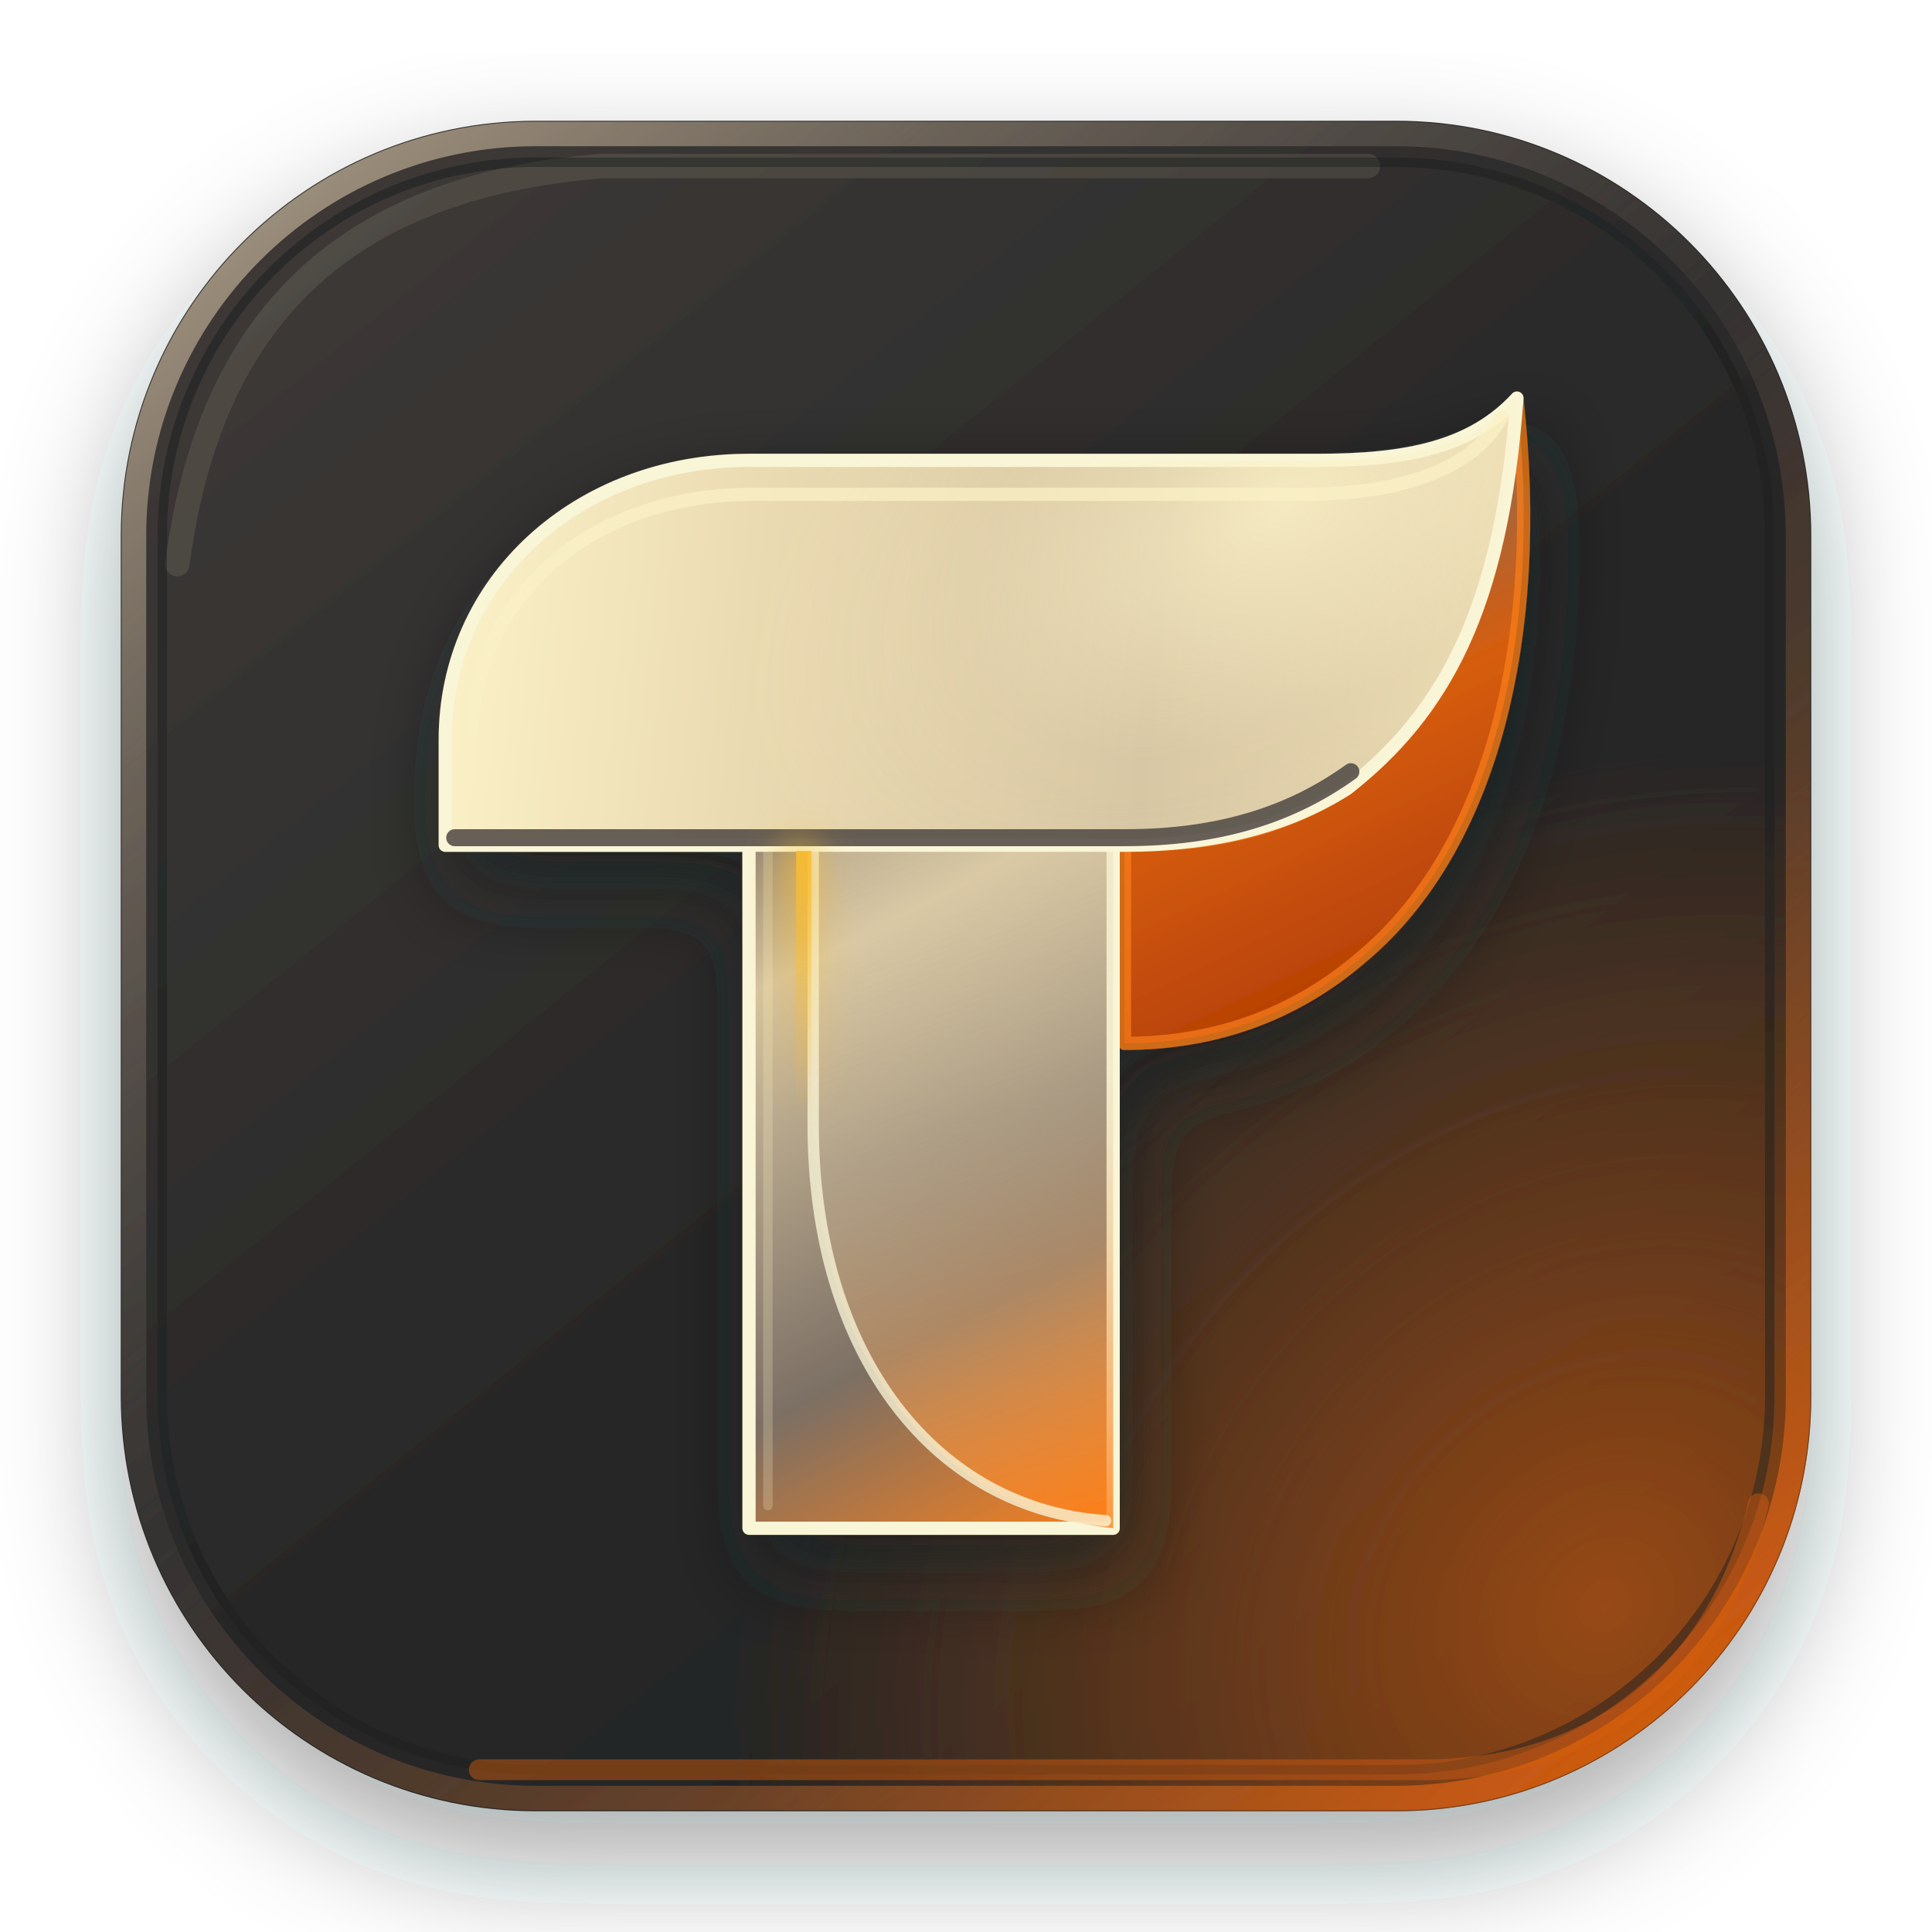
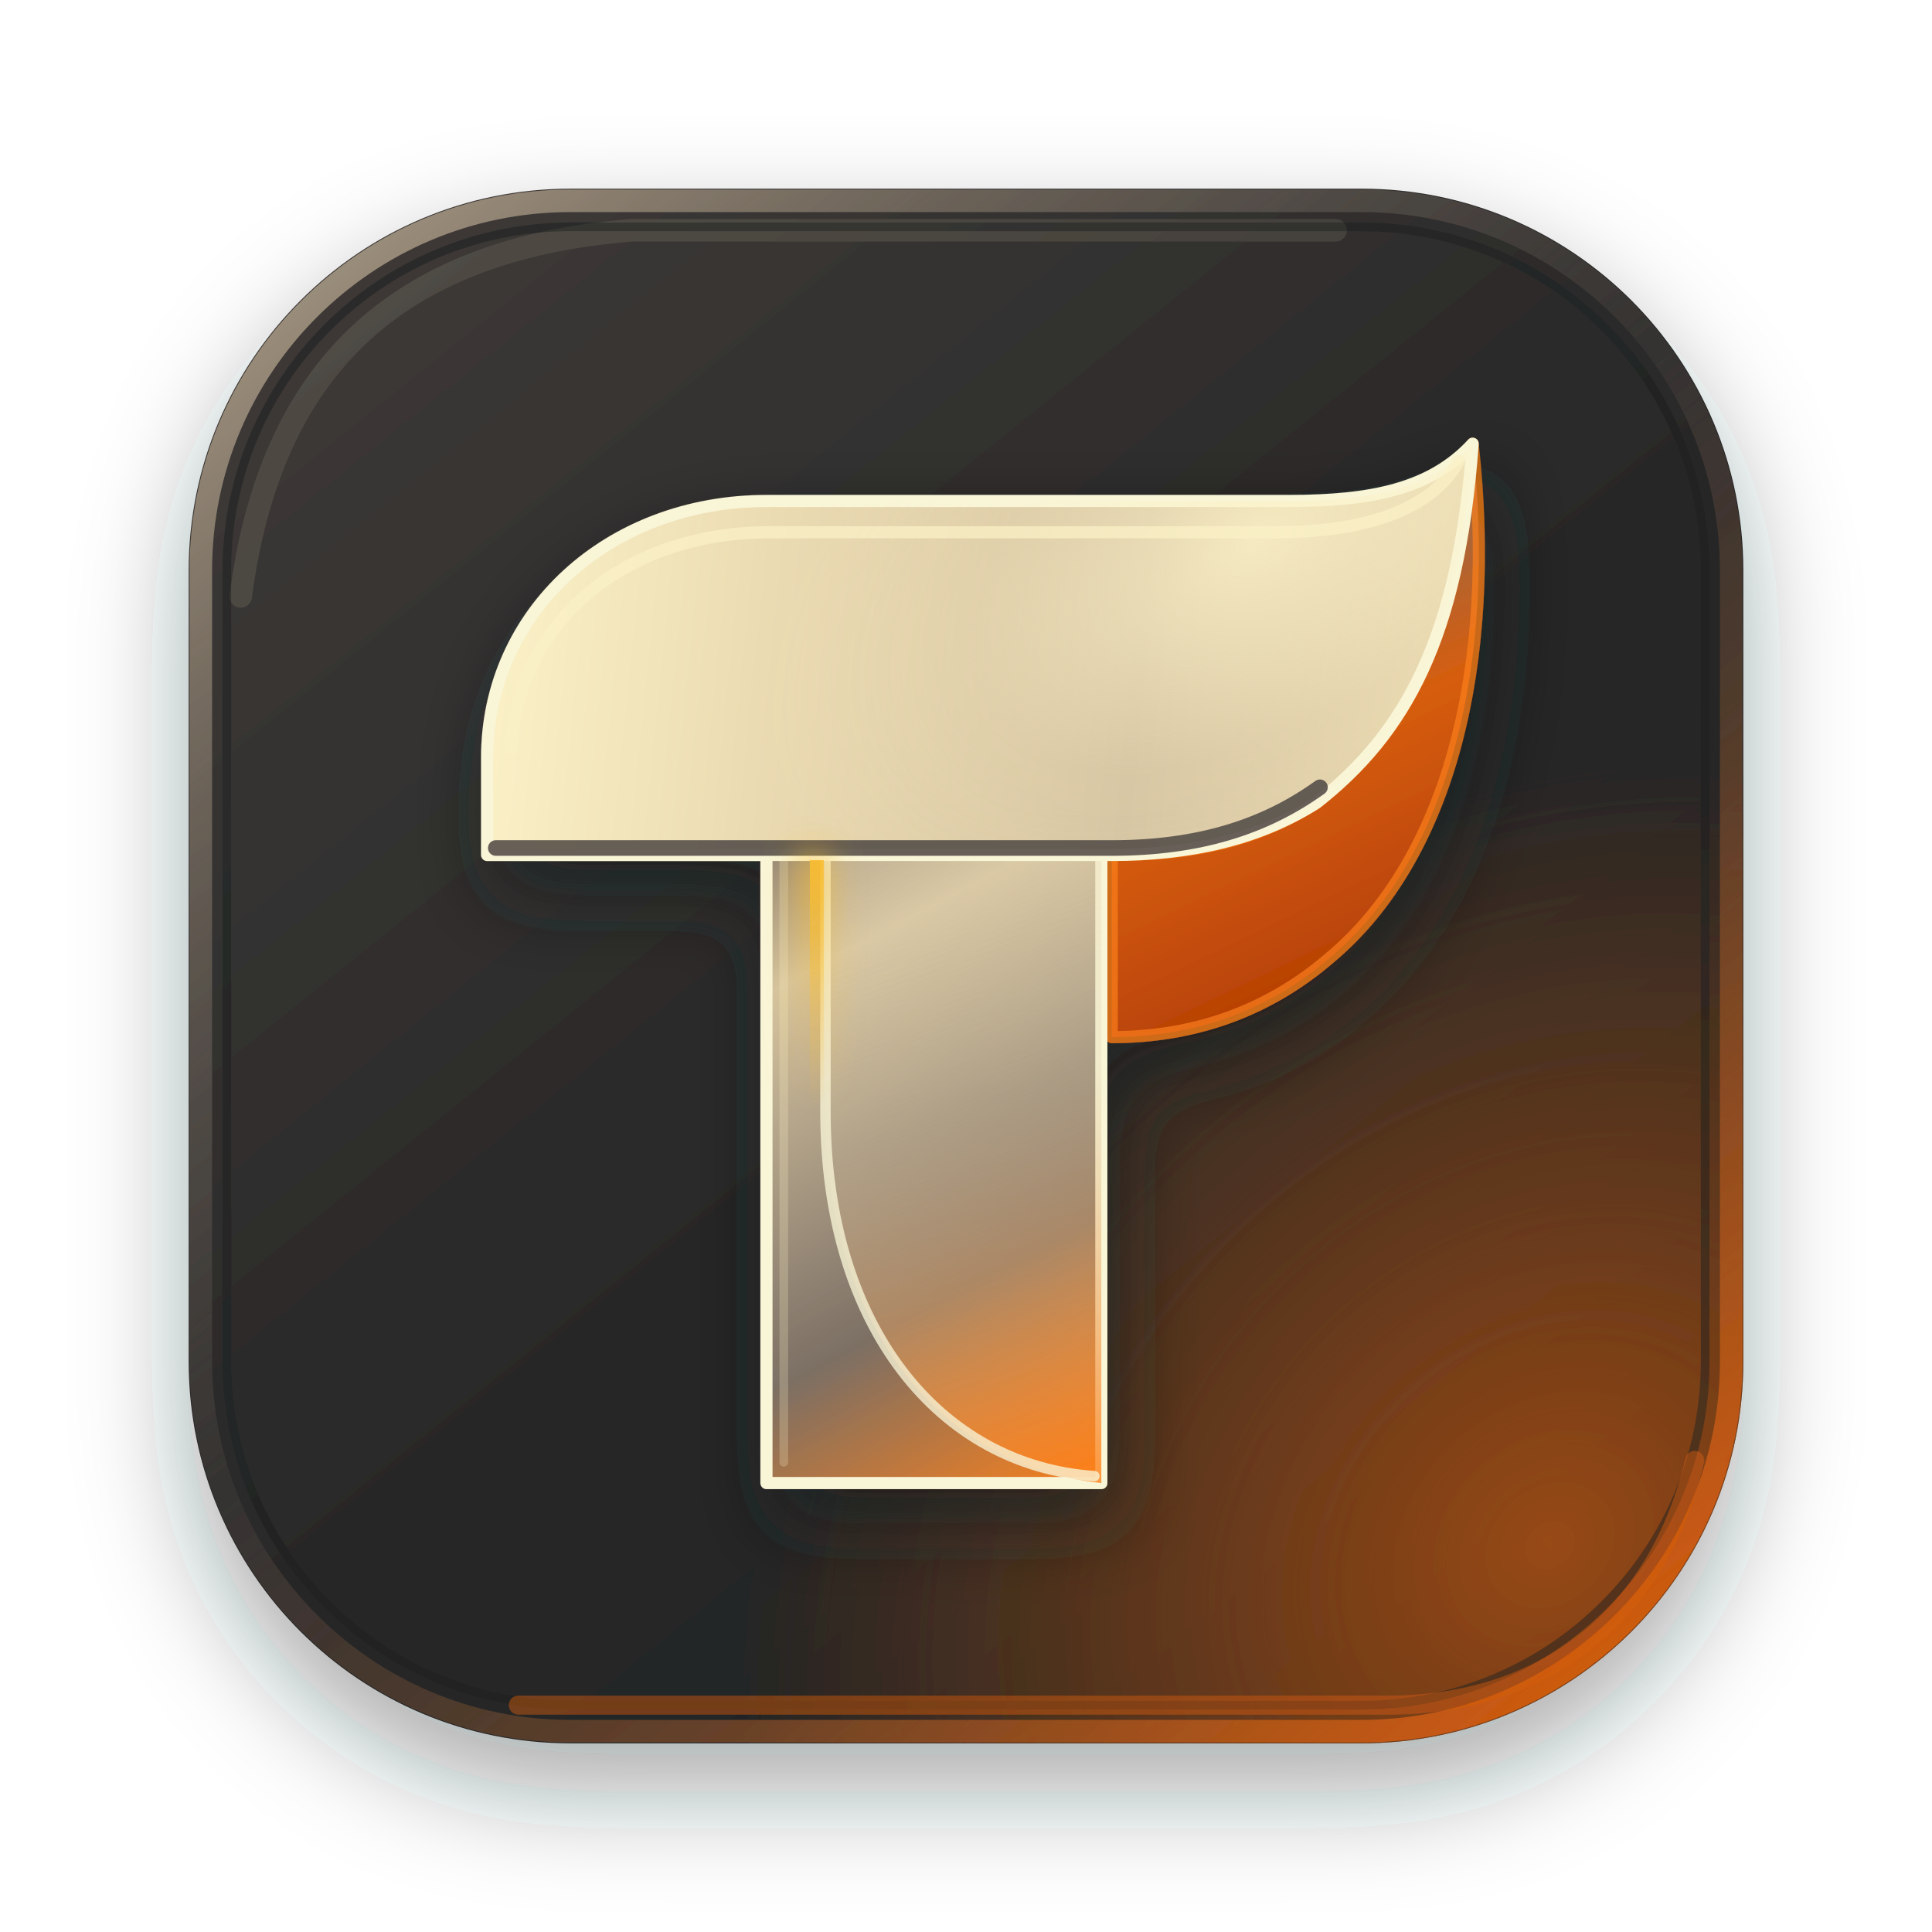
<svg xmlns="http://www.w3.org/2000/svg" viewBox="0 0 1024 1024" role="img" aria-labelledby="title description">
  <defs>
    <linearGradient id="tile-fill" x1="190" y1="110" x2="850" y2="930" gradientUnits="userSpaceOnUse">
      <stop offset="0" stop-color="#3C3836" />
      <stop offset="0.52" stop-color="#282828" />
      <stop offset="1" stop-color="#1D2021" />
    </linearGradient>
    <radialGradient id="tile-violet" cx="0" cy="0" r="1" gradientTransform="translate(850 850) rotate(-132) scale(420 500)" gradientUnits="userSpaceOnUse">
      <stop stop-color="#D65D0E" stop-opacity="0.66" />
      <stop offset="1" stop-color="#D65D0E" stop-opacity="0" />
    </radialGradient>
    <linearGradient id="tile-rim" x1="182" y1="90" x2="864" y2="942" gradientUnits="userSpaceOnUse">
      <stop stop-color="#A89984" stop-opacity="0.86" />
      <stop offset="0.46" stop-color="#504945" stop-opacity="0.28" />
      <stop offset="1" stop-color="#D65D0E" stop-opacity="0.95" />
    </linearGradient>
    <linearGradient id="fold-fill" x1="620" y1="270" x2="750" y2="540" gradientUnits="userSpaceOnUse">
      <stop stop-color="#7C6F64" />
      <stop offset="0.48" stop-color="#D65D0E" />
      <stop offset="1" stop-color="#AF3A03" />
    </linearGradient>
    <linearGradient id="stem-fill" x1="392" y1="420" x2="600" y2="812" gradientUnits="userSpaceOnUse">
      <stop stop-color="#7C6F64" />
      <stop offset="0.22" stop-color="#D5C4A1" />
      <stop offset="0.68" stop-color="#7C6F64" />
      <stop offset="1" stop-color="#FE8019" />
    </linearGradient>
    <linearGradient id="stem-face" x1="435" y1="420" x2="570" y2="808" gradientUnits="userSpaceOnUse">
      <stop stop-color="#EBDBB2" stop-opacity="0.42" />
      <stop offset="0.46" stop-color="#D5C4A1" stop-opacity="0.2" />
      <stop offset="1" stop-color="#FE8019" stop-opacity="0.78" />
    </linearGradient>
    <linearGradient id="ribbon-fill" x1="236" y1="312" x2="804" y2="370" gradientUnits="userSpaceOnUse">
      <stop stop-color="#FBF1C7" />
      <stop offset="0.28" stop-color="#EBDBB2" />
      <stop offset="0.66" stop-color="#D5C4A1" />
      <stop offset="1" stop-color="#EBDBB2" />
    </linearGradient>
    <radialGradient id="ribbon-sheen" cx="0" cy="0" r="1" gradientTransform="translate(679 267) rotate(149) scale(332 196)" gradientUnits="userSpaceOnUse">
      <stop stop-color="#FBF1C7" stop-opacity="0.8" />
      <stop offset="0.55" stop-color="#FBF1C7" stop-opacity="0.08" />
      <stop offset="1" stop-color="#FBF1C7" stop-opacity="0" />
    </radialGradient>
    <linearGradient id="intersection-flare" x1="425" y1="445" x2="425" y2="592" gradientUnits="userSpaceOnUse">
      <stop stop-color="#FABD2F" stop-opacity="0.96" />
      <stop offset="0.55" stop-color="#FABD2F" stop-opacity="0.34" />
      <stop offset="1" stop-color="#FABD2F" stop-opacity="0" />
    </linearGradient>
    <filter id="tile-shadow" x="-20%" y="-20%" width="140%" height="150%" color-interpolation-filters="sRGB">
      <feDropShadow dx="0" dy="28" stdDeviation="32" flood-color="#1D2021" flood-opacity="0.38" />
    </filter>
    <filter id="mark-shadow" x="-25%" y="-25%" width="160%" height="170%" color-interpolation-filters="sRGB">
      <feDropShadow dx="7" dy="20" stdDeviation="22" flood-color="#1D2021" flood-opacity="0.72" />
    </filter>
    <filter id="flare-blur" x="392" y="424" width="64" height="183" filterUnits="userSpaceOnUse">
      <feGaussianBlur stdDeviation="9" />
    </filter>
    <clipPath id="tile-clip">
      <rect x="64" y="64" width="896" height="896" rx="220" />
    </clipPath>
    <clipPath id="ribbon-clip">
      <path d="M 236 448 V 392 C 236 308 306 244 397 244 H 698 C 746 244 780 237 804 211 C 796 323 765 378 714 418 C 681 439 641 448 596 448 H 236 Z" />
    </clipPath>
  </defs>
-   <g id="tile" filter="url(#tile-shadow)">
-     <rect x="64" y="64" width="896" height="896" rx="220" fill="url(#tile-fill)" />
-     <rect x="64" y="64" width="896" height="896" rx="220" fill="url(#tile-violet)" />
-     <path d="M 94 299 C 111 169 182 99 319 88 H 725" fill="none" stroke="#FBF1C7" stroke-opacity="0.1" stroke-width="13" stroke-linecap="round" clip-path="url(#tile-clip)" />
-     <rect x="71" y="71" width="882" height="882" rx="213" fill="none" stroke="url(#tile-rim)" stroke-width="13" />
-     <rect x="86" y="86" width="852" height="852" rx="198" fill="none" stroke="#1D2021" stroke-opacity="0.48" stroke-width="5" />
-     <path d="M 254 938 H 755 C 846 938 911 886 932 797" fill="none" stroke="#D65D0E" stroke-opacity="0.46" stroke-width="11" stroke-linecap="round" />
-   </g>
-   <g id="folded-t" filter="url(#mark-shadow)">
-     <path id="rear-fold" d="M 596 448 C 646 448 681 439 714 418 C 765 378 796 323 804 211 C 818 337 791 449 722 507 C 685 539 642 553 596 553 Z" fill="url(#fold-fill)" stroke="#FE8019" stroke-opacity="0.68" stroke-width="7" stroke-linejoin="round" />
-     <path id="stem" d="M 397 420 H 590 V 810 H 397 Z" fill="url(#stem-fill)" stroke="#F9F5D7" stroke-width="7" stroke-linejoin="round" />
-     <path id="stem-face-shape" d="M 431 420 H 590 V 810 C 497 800 431 719 431 596 Z" fill="url(#stem-face)" />
-     <path d="M 431 439 V 596 C 431 720 497 800 586 806" fill="none" stroke="#F9F5D7" stroke-opacity="0.78" stroke-width="6" stroke-linecap="round" />
-     <path d="M 407 432 V 798" fill="none" stroke="#FBF1C7" stroke-opacity="0.24" stroke-width="5" stroke-linecap="round" />
-     <path id="top-ribbon" d="M 236 448 V 392 C 236 308 306 244 397 244 H 698 C 746 244 780 237 804 211 C 796 323 765 378 714 418 C 681 439 641 448 596 448 H 236 Z" fill="url(#ribbon-fill)" stroke="#F9F5D7" stroke-width="7" stroke-linejoin="round" />
-     <ellipse cx="610" cy="275" rx="330" ry="185" fill="url(#ribbon-sheen)" clip-path="url(#ribbon-clip)" />
-     <path d="M 250 387 C 253 316 313 262 399 262 H 691 C 735 262 779 252 796 221" fill="none" stroke="#FBF1C7" stroke-opacity="0.72" stroke-width="7" stroke-linecap="round" />
-     <path d="M 241 444 H 596 C 646 444 684 432 716 409" fill="none" stroke="#504945" stroke-opacity="0.86" stroke-width="9" stroke-linecap="round" />
-     <path d="M 426 451 V 593" fill="none" stroke="url(#intersection-flare)" stroke-width="8" />
-     <path d="M 424 456 V 575" fill="none" stroke="url(#intersection-flare)" stroke-width="21" stroke-linecap="round" filter="url(#flare-blur)" opacity="0.7" />
+   <g id="icon-content" transform="translate(512 512) scale(0.9196429) translate(-512 -512)">
+     <g id="tile" filter="url(#tile-shadow)">
+       <rect x="64" y="64" width="896" height="896" rx="220" fill="url(#tile-fill)" />
+       <rect x="64" y="64" width="896" height="896" rx="220" fill="url(#tile-violet)" />
+       <path d="M 94 299 C 111 169 182 99 319 88 H 725" fill="none" stroke="#FBF1C7" stroke-opacity="0.1" stroke-width="13" stroke-linecap="round" clip-path="url(#tile-clip)" />
+       <rect x="71" y="71" width="882" height="882" rx="213" fill="none" stroke="url(#tile-rim)" stroke-width="13" />
+       <rect x="86" y="86" width="852" height="852" rx="198" fill="none" stroke="#1D2021" stroke-opacity="0.48" stroke-width="5" />
+       <path d="M 254 938 H 755 C 846 938 911 886 932 797" fill="none" stroke="#D65D0E" stroke-opacity="0.46" stroke-width="11" stroke-linecap="round" />
+     </g>
+     <g id="folded-t" filter="url(#mark-shadow)">
+       <path id="rear-fold" d="M 596 448 C 646 448 681 439 714 418 C 765 378 796 323 804 211 C 818 337 791 449 722 507 C 685 539 642 553 596 553 Z" fill="url(#fold-fill)" stroke="#FE8019" stroke-opacity="0.68" stroke-width="7" stroke-linejoin="round" />
+       <path id="stem" d="M 397 420 H 590 V 810 H 397 Z" fill="url(#stem-fill)" stroke="#F9F5D7" stroke-width="7" stroke-linejoin="round" />
+       <path id="stem-face-shape" d="M 431 420 H 590 V 810 C 497 800 431 719 431 596 Z" fill="url(#stem-face)" />
+       <path d="M 431 439 V 596 C 431 720 497 800 586 806" fill="none" stroke="#F9F5D7" stroke-opacity="0.78" stroke-width="6" stroke-linecap="round" />
+       <path d="M 407 432 V 798" fill="none" stroke="#FBF1C7" stroke-opacity="0.24" stroke-width="5" stroke-linecap="round" />
+       <path id="top-ribbon" d="M 236 448 V 392 C 236 308 306 244 397 244 H 698 C 746 244 780 237 804 211 C 796 323 765 378 714 418 C 681 439 641 448 596 448 H 236 Z" fill="url(#ribbon-fill)" stroke="#F9F5D7" stroke-width="7" stroke-linejoin="round" />
+       <ellipse cx="610" cy="275" rx="330" ry="185" fill="url(#ribbon-sheen)" clip-path="url(#ribbon-clip)" />
+       <path d="M 250 387 C 253 316 313 262 399 262 H 691 C 735 262 779 252 796 221" fill="none" stroke="#FBF1C7" stroke-opacity="0.72" stroke-width="7" stroke-linecap="round" />
+       <path d="M 241 444 H 596 C 646 444 684 432 716 409" fill="none" stroke="#504945" stroke-opacity="0.86" stroke-width="9" stroke-linecap="round" />
+       <path d="M 426 451 V 593" fill="none" stroke="url(#intersection-flare)" stroke-width="8" />
+       <path d="M 424 456 V 575" fill="none" stroke="url(#intersection-flare)" stroke-width="21" stroke-linecap="round" filter="url(#flare-blur)" opacity="0.7" />
+     </g>
  </g>
</svg>
